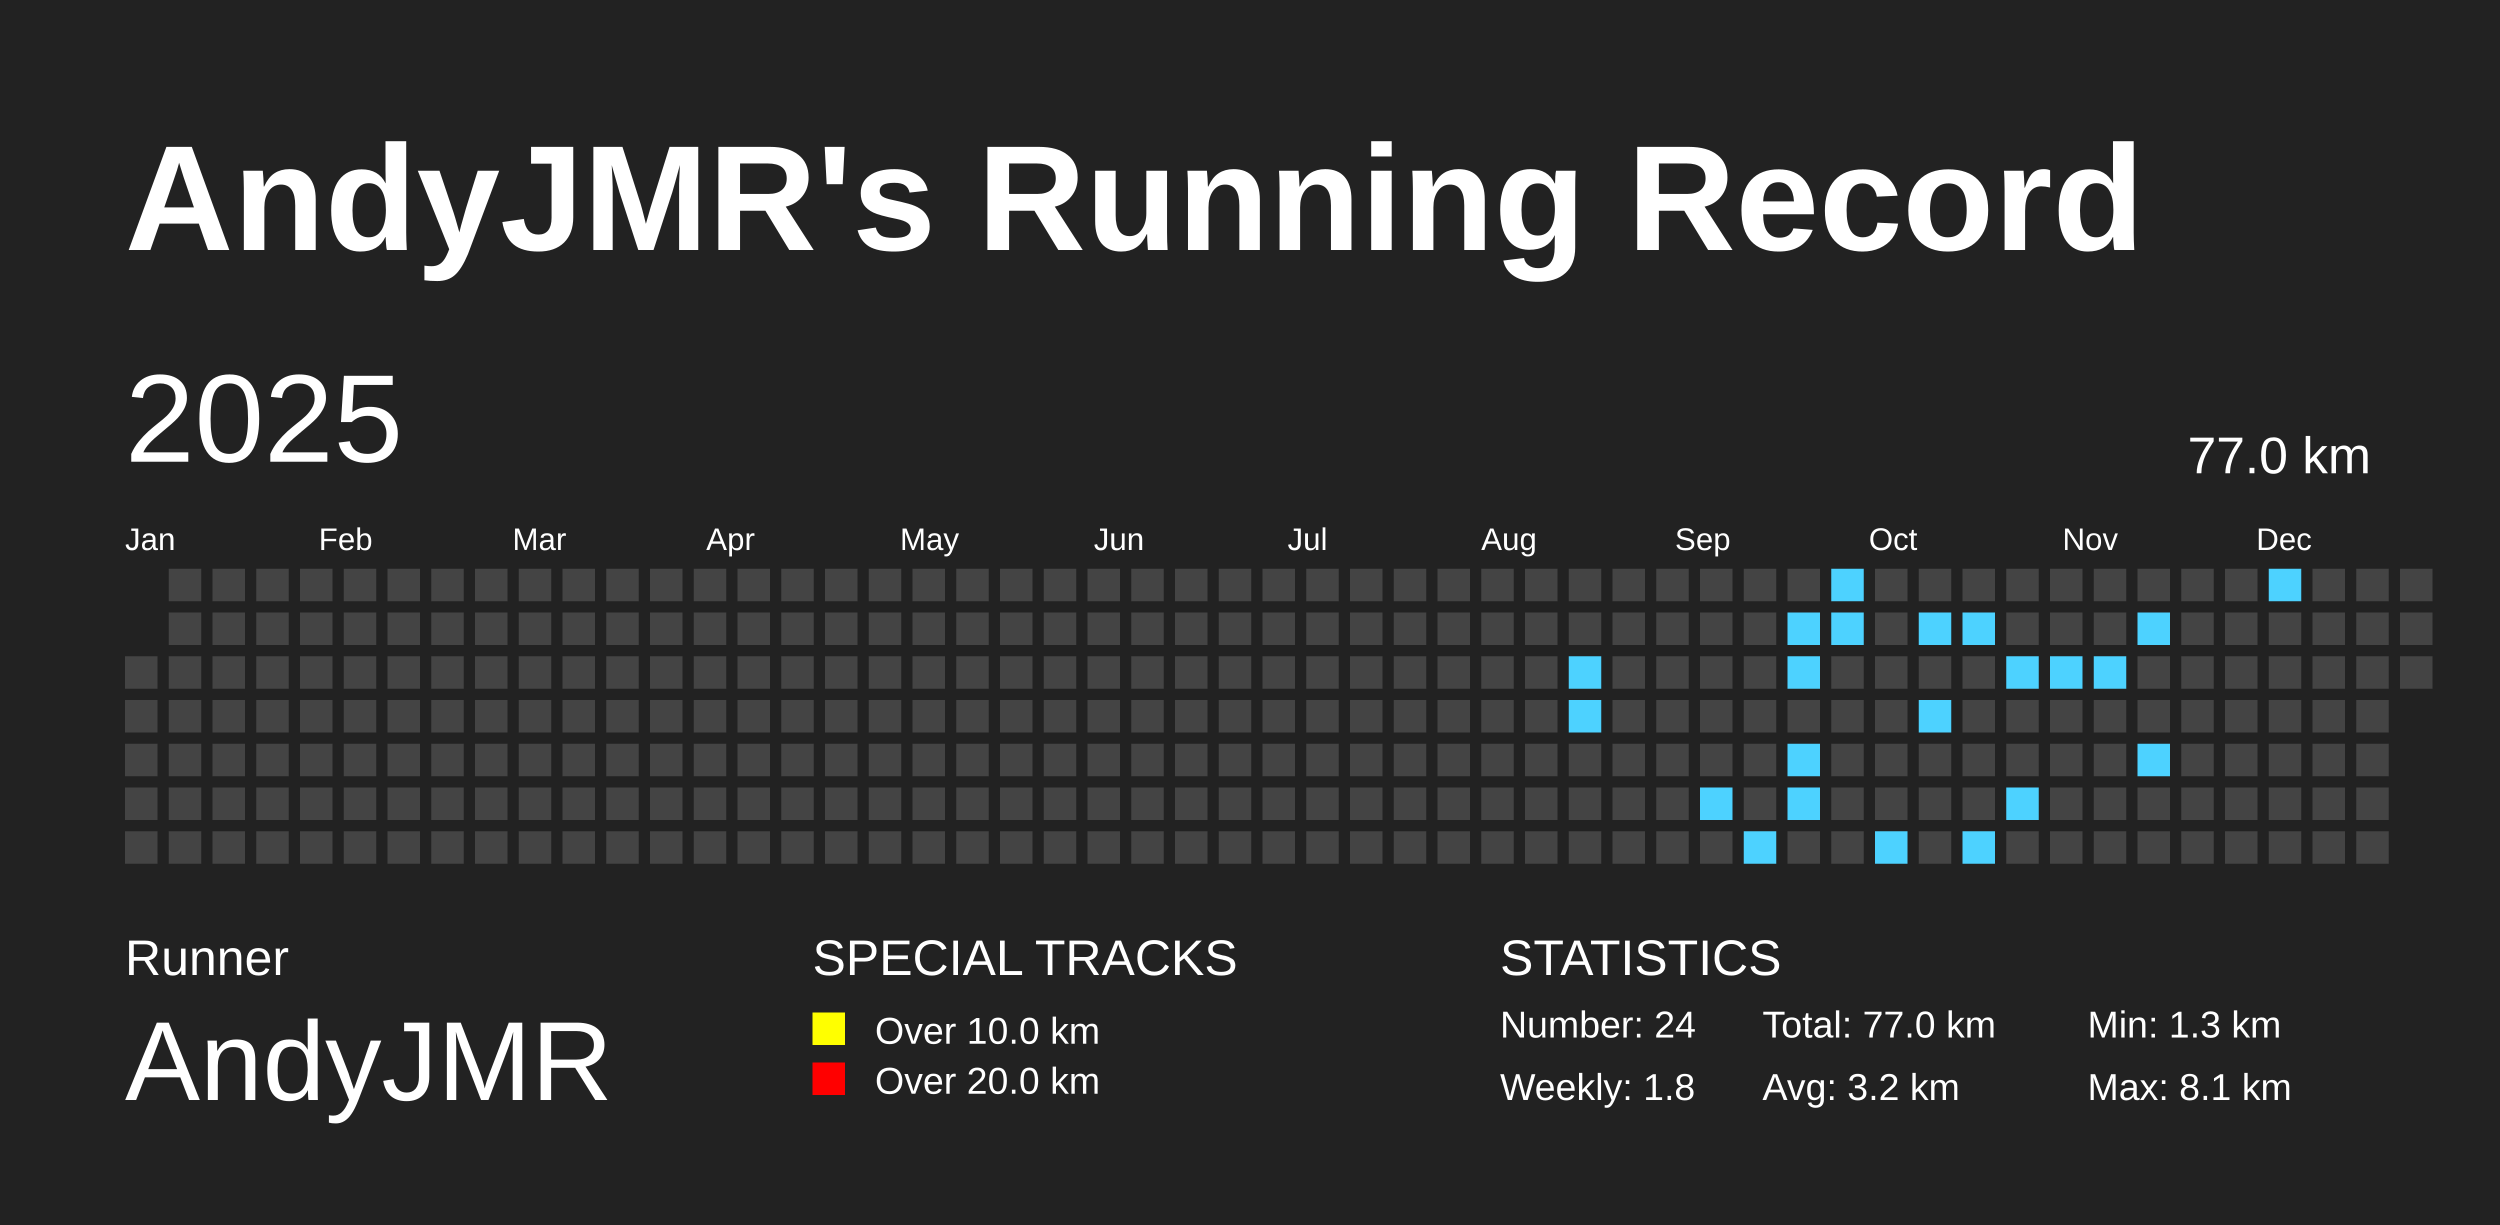
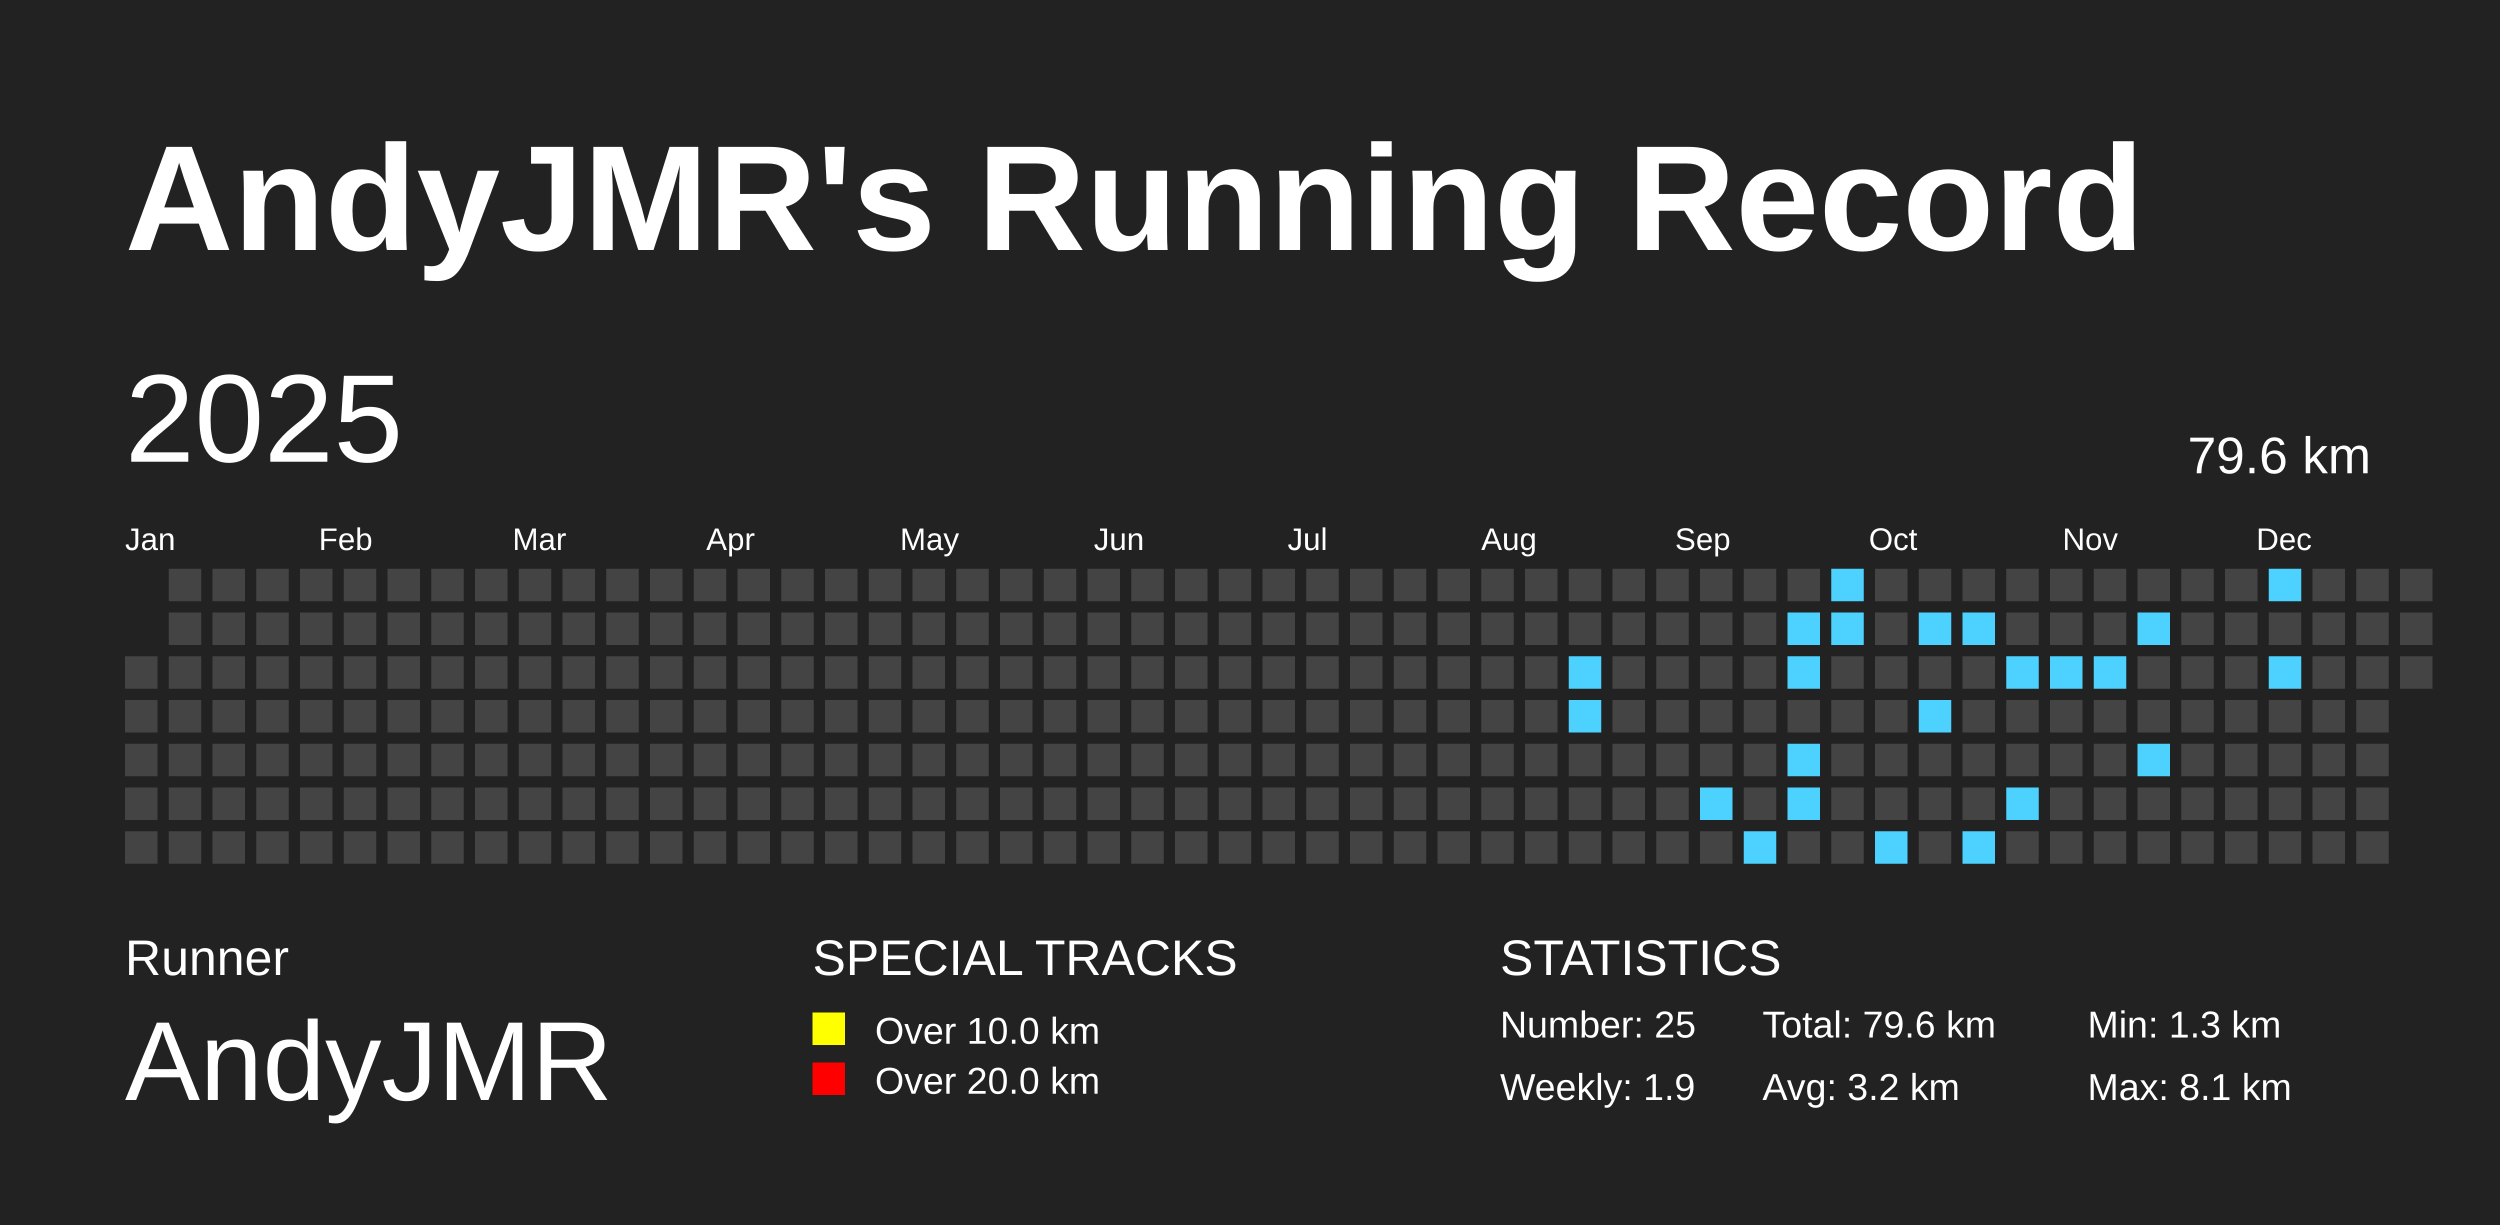
<svg xmlns="http://www.w3.org/2000/svg" baseProfile="full" height="98mm" version="1.1" viewBox="0,0,200,98" width="200mm">
  <defs />
  <rect fill="#222222" height="98" width="200" x="0" y="0" />
  <text fill="#FFFFFF" style="font-size:12px; font-family:Arial; font-weight:bold;" x="10" y="20">AndyJMR's Running Record</text>
  <text fill="#FFFFFF" style="font-size:4px; font-family:Arial" x="10" y="78">Runner</text>
  <text fill="#FFFFFF" style="font-size:9px; font-family:Arial" x="10" y="88">AndyJMR</text>
  <text fill="#FFFFFF" style="font-size:4px; font-family:Arial" x="65" y="78">SPECIAL TRACKS</text>
  <rect fill="yellow" height="2.6" width="2.6" x="65" y="81" />
  <text fill="#FFFFFF" style="font-size:3px; font-family:Arial" x="70" y="83.5">Over 10.0 km</text>
  <rect fill="red" height="2.6" width="2.6" x="65" y="85" />
  <text fill="#FFFFFF" style="font-size:3px; font-family:Arial" x="70" y="87.5">Over 20.0 km</text>
  <text fill="#FFFFFF" style="font-size:4px; font-family:Arial" x="120" y="78">STATISTICS</text>
-   <text fill="#FFFFFF" style="font-size:3px; font-family:Arial" x="120" y="83">Number: 24</text>
-   <text fill="#FFFFFF" style="font-size:3px; font-family:Arial" x="120" y="88">Weekly: 1.8</text>
-   <text fill="#FFFFFF" style="font-size:3px; font-family:Arial" x="141" y="83">Total: 77.0 km</text>
+   <text fill="#FFFFFF" style="font-size:3px; font-family:Arial" x="120" y="83">Number: 25</text>
+   <text fill="#FFFFFF" style="font-size:3px; font-family:Arial" x="120" y="88">Weekly: 1.9</text>
+   <text fill="#FFFFFF" style="font-size:3px; font-family:Arial" x="141" y="83">Total: 79.6 km</text>
  <text fill="#FFFFFF" style="font-size:3px; font-family:Arial" x="141" y="88">Avg: 3.2 km</text>
  <text fill="#FFFFFF" style="font-size:3px; font-family:Arial" x="167" y="83">Min: 1.3 km</text>
  <text fill="#FFFFFF" style="font-size:3px; font-family:Arial" x="167" y="88">Max: 8.1 km</text>
  <text dominant-baseline="hanging" fill="#FFFFFF" style="font-size:10.0px; font-family:Arial;" x="10" y="30">2025</text>
-   <text dominant-baseline="hanging" fill="#FFFFFF" style="font-size:4.125px; font-family:Arial;" x="175" y="35">77.0 km</text>
+   <text dominant-baseline="hanging" fill="#FFFFFF" style="font-size:4.125px; font-family:Arial;" x="175" y="35">79.6 km</text>
  <text fill="#FFFFFF" style="font-size:2.5px; font-family:Arial" x="10.0" y="44">Jan</text>
  <text fill="#FFFFFF" style="font-size:2.5px; font-family:Arial" x="25.5" y="44">Feb</text>
  <text fill="#FFFFFF" style="font-size:2.5px; font-family:Arial" x="41.0" y="44">Mar</text>
  <text fill="#FFFFFF" style="font-size:2.5px; font-family:Arial" x="56.5" y="44">Apr</text>
  <text fill="#FFFFFF" style="font-size:2.5px; font-family:Arial" x="72.0" y="44">May</text>
  <text fill="#FFFFFF" style="font-size:2.5px; font-family:Arial" x="87.5" y="44">Jun</text>
  <text fill="#FFFFFF" style="font-size:2.5px; font-family:Arial" x="103.0" y="44">Jul</text>
  <text fill="#FFFFFF" style="font-size:2.5px; font-family:Arial" x="118.5" y="44">Aug</text>
  <text fill="#FFFFFF" style="font-size:2.5px; font-family:Arial" x="134.0" y="44">Sep</text>
  <text fill="#FFFFFF" style="font-size:2.5px; font-family:Arial" x="149.5" y="44">Oct</text>
  <text fill="#FFFFFF" style="font-size:2.5px; font-family:Arial" x="165.0" y="44">Nov</text>
  <text fill="#FFFFFF" style="font-size:2.5px; font-family:Arial" x="180.5" y="44">Dec</text>
  <rect fill="#444444" height="2.6" width="2.6" x="10.0" y="52.5" />
  <rect fill="#444444" height="2.6" width="2.6" x="10.0" y="56.0" />
  <rect fill="#444444" height="2.6" width="2.6" x="10.0" y="59.5" />
  <rect fill="#444444" height="2.6" width="2.6" x="10.0" y="63.0" />
  <rect fill="#444444" height="2.6" width="2.6" x="10.0" y="66.5" />
  <rect fill="#444444" height="2.6" width="2.6" x="13.5" y="45.5" />
  <rect fill="#444444" height="2.6" width="2.6" x="13.5" y="49.0" />
  <rect fill="#444444" height="2.6" width="2.6" x="13.5" y="52.5" />
  <rect fill="#444444" height="2.6" width="2.6" x="13.5" y="56.0" />
  <rect fill="#444444" height="2.6" width="2.6" x="13.5" y="59.5" />
  <rect fill="#444444" height="2.6" width="2.6" x="13.5" y="63.0" />
  <rect fill="#444444" height="2.6" width="2.6" x="13.5" y="66.5" />
  <rect fill="#444444" height="2.6" width="2.6" x="17.0" y="45.5" />
  <rect fill="#444444" height="2.6" width="2.6" x="17.0" y="49.0" />
  <rect fill="#444444" height="2.6" width="2.6" x="17.0" y="52.5" />
  <rect fill="#444444" height="2.6" width="2.6" x="17.0" y="56.0" />
  <rect fill="#444444" height="2.6" width="2.6" x="17.0" y="59.5" />
  <rect fill="#444444" height="2.6" width="2.6" x="17.0" y="63.0" />
  <rect fill="#444444" height="2.6" width="2.6" x="17.0" y="66.5" />
  <rect fill="#444444" height="2.6" width="2.6" x="20.5" y="45.5" />
  <rect fill="#444444" height="2.6" width="2.6" x="20.5" y="49.0" />
  <rect fill="#444444" height="2.6" width="2.6" x="20.5" y="52.5" />
  <rect fill="#444444" height="2.6" width="2.6" x="20.5" y="56.0" />
  <rect fill="#444444" height="2.6" width="2.6" x="20.5" y="59.5" />
  <rect fill="#444444" height="2.6" width="2.6" x="20.5" y="63.0" />
  <rect fill="#444444" height="2.6" width="2.6" x="20.5" y="66.5" />
  <rect fill="#444444" height="2.6" width="2.6" x="24.0" y="45.5" />
  <rect fill="#444444" height="2.6" width="2.6" x="24.0" y="49.0" />
  <rect fill="#444444" height="2.6" width="2.6" x="24.0" y="52.5" />
  <rect fill="#444444" height="2.6" width="2.6" x="24.0" y="56.0" />
  <rect fill="#444444" height="2.6" width="2.6" x="24.0" y="59.5" />
  <rect fill="#444444" height="2.6" width="2.6" x="24.0" y="63.0" />
  <rect fill="#444444" height="2.6" width="2.6" x="24.0" y="66.5" />
  <rect fill="#444444" height="2.6" width="2.6" x="27.5" y="45.5" />
  <rect fill="#444444" height="2.6" width="2.6" x="27.5" y="49.0" />
  <rect fill="#444444" height="2.6" width="2.6" x="27.5" y="52.5" />
  <rect fill="#444444" height="2.6" width="2.6" x="27.5" y="56.0" />
  <rect fill="#444444" height="2.6" width="2.6" x="27.5" y="59.5" />
  <rect fill="#444444" height="2.6" width="2.6" x="27.5" y="63.0" />
  <rect fill="#444444" height="2.6" width="2.6" x="27.5" y="66.5" />
  <rect fill="#444444" height="2.6" width="2.6" x="31.0" y="45.5" />
  <rect fill="#444444" height="2.6" width="2.6" x="31.0" y="49.0" />
  <rect fill="#444444" height="2.6" width="2.6" x="31.0" y="52.5" />
  <rect fill="#444444" height="2.6" width="2.6" x="31.0" y="56.0" />
  <rect fill="#444444" height="2.6" width="2.6" x="31.0" y="59.5" />
  <rect fill="#444444" height="2.6" width="2.6" x="31.0" y="63.0" />
  <rect fill="#444444" height="2.6" width="2.6" x="31.0" y="66.5" />
  <rect fill="#444444" height="2.6" width="2.6" x="34.5" y="45.5" />
  <rect fill="#444444" height="2.6" width="2.6" x="34.5" y="49.0" />
  <rect fill="#444444" height="2.6" width="2.6" x="34.5" y="52.5" />
  <rect fill="#444444" height="2.6" width="2.6" x="34.5" y="56.0" />
  <rect fill="#444444" height="2.6" width="2.6" x="34.5" y="59.5" />
  <rect fill="#444444" height="2.6" width="2.6" x="34.5" y="63.0" />
  <rect fill="#444444" height="2.6" width="2.6" x="34.5" y="66.5" />
  <rect fill="#444444" height="2.6" width="2.6" x="38.0" y="45.5" />
  <rect fill="#444444" height="2.6" width="2.6" x="38.0" y="49.0" />
  <rect fill="#444444" height="2.6" width="2.6" x="38.0" y="52.5" />
  <rect fill="#444444" height="2.6" width="2.6" x="38.0" y="56.0" />
  <rect fill="#444444" height="2.6" width="2.6" x="38.0" y="59.5" />
  <rect fill="#444444" height="2.6" width="2.6" x="38.0" y="63.0" />
  <rect fill="#444444" height="2.6" width="2.6" x="38.0" y="66.5" />
  <rect fill="#444444" height="2.6" width="2.6" x="41.5" y="45.5" />
  <rect fill="#444444" height="2.6" width="2.6" x="41.5" y="49.0" />
  <rect fill="#444444" height="2.6" width="2.6" x="41.5" y="52.5" />
  <rect fill="#444444" height="2.6" width="2.6" x="41.5" y="56.0" />
  <rect fill="#444444" height="2.6" width="2.6" x="41.5" y="59.5" />
  <rect fill="#444444" height="2.6" width="2.6" x="41.5" y="63.0" />
  <rect fill="#444444" height="2.6" width="2.6" x="41.5" y="66.5" />
  <rect fill="#444444" height="2.6" width="2.6" x="45.0" y="45.5" />
  <rect fill="#444444" height="2.6" width="2.6" x="45.0" y="49.0" />
  <rect fill="#444444" height="2.6" width="2.6" x="45.0" y="52.5" />
  <rect fill="#444444" height="2.6" width="2.6" x="45.0" y="56.0" />
  <rect fill="#444444" height="2.6" width="2.6" x="45.0" y="59.5" />
  <rect fill="#444444" height="2.6" width="2.6" x="45.0" y="63.0" />
  <rect fill="#444444" height="2.6" width="2.6" x="45.0" y="66.5" />
  <rect fill="#444444" height="2.6" width="2.6" x="48.5" y="45.5" />
  <rect fill="#444444" height="2.6" width="2.6" x="48.5" y="49.0" />
  <rect fill="#444444" height="2.6" width="2.6" x="48.5" y="52.5" />
  <rect fill="#444444" height="2.6" width="2.6" x="48.5" y="56.0" />
  <rect fill="#444444" height="2.6" width="2.6" x="48.5" y="59.5" />
  <rect fill="#444444" height="2.6" width="2.6" x="48.5" y="63.0" />
  <rect fill="#444444" height="2.6" width="2.6" x="48.5" y="66.5" />
  <rect fill="#444444" height="2.6" width="2.6" x="52.0" y="45.5" />
  <rect fill="#444444" height="2.6" width="2.6" x="52.0" y="49.0" />
  <rect fill="#444444" height="2.6" width="2.6" x="52.0" y="52.5" />
  <rect fill="#444444" height="2.6" width="2.6" x="52.0" y="56.0" />
  <rect fill="#444444" height="2.6" width="2.6" x="52.0" y="59.5" />
  <rect fill="#444444" height="2.6" width="2.6" x="52.0" y="63.0" />
  <rect fill="#444444" height="2.6" width="2.6" x="52.0" y="66.5" />
  <rect fill="#444444" height="2.6" width="2.6" x="55.5" y="45.5" />
  <rect fill="#444444" height="2.6" width="2.6" x="55.5" y="49.0" />
  <rect fill="#444444" height="2.6" width="2.6" x="55.5" y="52.5" />
  <rect fill="#444444" height="2.6" width="2.6" x="55.5" y="56.0" />
  <rect fill="#444444" height="2.6" width="2.6" x="55.5" y="59.5" />
  <rect fill="#444444" height="2.6" width="2.6" x="55.5" y="63.0" />
  <rect fill="#444444" height="2.6" width="2.6" x="55.5" y="66.5" />
  <rect fill="#444444" height="2.6" width="2.6" x="59.0" y="45.5" />
  <rect fill="#444444" height="2.6" width="2.6" x="59.0" y="49.0" />
  <rect fill="#444444" height="2.6" width="2.6" x="59.0" y="52.5" />
  <rect fill="#444444" height="2.6" width="2.6" x="59.0" y="56.0" />
  <rect fill="#444444" height="2.6" width="2.6" x="59.0" y="59.5" />
  <rect fill="#444444" height="2.6" width="2.6" x="59.0" y="63.0" />
  <rect fill="#444444" height="2.6" width="2.6" x="59.0" y="66.5" />
  <rect fill="#444444" height="2.6" width="2.6" x="62.5" y="45.5" />
  <rect fill="#444444" height="2.6" width="2.6" x="62.5" y="49.0" />
  <rect fill="#444444" height="2.6" width="2.6" x="62.5" y="52.5" />
  <rect fill="#444444" height="2.6" width="2.6" x="62.5" y="56.0" />
  <rect fill="#444444" height="2.6" width="2.6" x="62.5" y="59.5" />
  <rect fill="#444444" height="2.6" width="2.6" x="62.5" y="63.0" />
  <rect fill="#444444" height="2.6" width="2.6" x="62.5" y="66.5" />
  <rect fill="#444444" height="2.6" width="2.6" x="66.0" y="45.5" />
  <rect fill="#444444" height="2.6" width="2.6" x="66.0" y="49.0" />
  <rect fill="#444444" height="2.6" width="2.6" x="66.0" y="52.5" />
  <rect fill="#444444" height="2.6" width="2.6" x="66.0" y="56.0" />
  <rect fill="#444444" height="2.6" width="2.6" x="66.0" y="59.5" />
  <rect fill="#444444" height="2.6" width="2.6" x="66.0" y="63.0" />
  <rect fill="#444444" height="2.6" width="2.6" x="66.0" y="66.5" />
  <rect fill="#444444" height="2.6" width="2.6" x="69.5" y="45.5" />
  <rect fill="#444444" height="2.6" width="2.6" x="69.5" y="49.0" />
  <rect fill="#444444" height="2.6" width="2.6" x="69.5" y="52.5" />
  <rect fill="#444444" height="2.6" width="2.6" x="69.5" y="56.0" />
  <rect fill="#444444" height="2.6" width="2.6" x="69.5" y="59.5" />
  <rect fill="#444444" height="2.6" width="2.6" x="69.5" y="63.0" />
  <rect fill="#444444" height="2.6" width="2.6" x="69.5" y="66.5" />
  <rect fill="#444444" height="2.6" width="2.6" x="73.0" y="45.5" />
  <rect fill="#444444" height="2.6" width="2.6" x="73.0" y="49.0" />
  <rect fill="#444444" height="2.6" width="2.6" x="73.0" y="52.5" />
  <rect fill="#444444" height="2.6" width="2.6" x="73.0" y="56.0" />
  <rect fill="#444444" height="2.6" width="2.6" x="73.0" y="59.5" />
  <rect fill="#444444" height="2.6" width="2.6" x="73.0" y="63.0" />
  <rect fill="#444444" height="2.6" width="2.6" x="73.0" y="66.5" />
  <rect fill="#444444" height="2.6" width="2.6" x="76.5" y="45.5" />
  <rect fill="#444444" height="2.6" width="2.6" x="76.5" y="49.0" />
  <rect fill="#444444" height="2.6" width="2.6" x="76.5" y="52.5" />
  <rect fill="#444444" height="2.6" width="2.6" x="76.5" y="56.0" />
  <rect fill="#444444" height="2.6" width="2.6" x="76.5" y="59.5" />
  <rect fill="#444444" height="2.6" width="2.6" x="76.5" y="63.0" />
  <rect fill="#444444" height="2.6" width="2.6" x="76.5" y="66.5" />
  <rect fill="#444444" height="2.6" width="2.6" x="80.0" y="45.5" />
  <rect fill="#444444" height="2.6" width="2.6" x="80.0" y="49.0" />
  <rect fill="#444444" height="2.6" width="2.6" x="80.0" y="52.5" />
  <rect fill="#444444" height="2.6" width="2.6" x="80.0" y="56.0" />
  <rect fill="#444444" height="2.6" width="2.6" x="80.0" y="59.5" />
  <rect fill="#444444" height="2.6" width="2.6" x="80.0" y="63.0" />
  <rect fill="#444444" height="2.6" width="2.6" x="80.0" y="66.5" />
  <rect fill="#444444" height="2.6" width="2.6" x="83.5" y="45.5" />
  <rect fill="#444444" height="2.6" width="2.6" x="83.5" y="49.0" />
  <rect fill="#444444" height="2.6" width="2.6" x="83.5" y="52.5" />
  <rect fill="#444444" height="2.6" width="2.6" x="83.5" y="56.0" />
  <rect fill="#444444" height="2.6" width="2.6" x="83.5" y="59.5" />
  <rect fill="#444444" height="2.6" width="2.6" x="83.5" y="63.0" />
  <rect fill="#444444" height="2.6" width="2.6" x="83.5" y="66.5" />
  <rect fill="#444444" height="2.6" width="2.6" x="87.0" y="45.5" />
  <rect fill="#444444" height="2.6" width="2.6" x="87.0" y="49.0" />
  <rect fill="#444444" height="2.6" width="2.6" x="87.0" y="52.5" />
  <rect fill="#444444" height="2.6" width="2.6" x="87.0" y="56.0" />
  <rect fill="#444444" height="2.6" width="2.6" x="87.0" y="59.5" />
  <rect fill="#444444" height="2.6" width="2.6" x="87.0" y="63.0" />
  <rect fill="#444444" height="2.6" width="2.6" x="87.0" y="66.5" />
  <rect fill="#444444" height="2.6" width="2.6" x="90.5" y="45.5" />
  <rect fill="#444444" height="2.6" width="2.6" x="90.5" y="49.0" />
  <rect fill="#444444" height="2.6" width="2.6" x="90.5" y="52.5" />
  <rect fill="#444444" height="2.6" width="2.6" x="90.5" y="56.0" />
  <rect fill="#444444" height="2.6" width="2.6" x="90.5" y="59.5" />
  <rect fill="#444444" height="2.6" width="2.6" x="90.5" y="63.0" />
  <rect fill="#444444" height="2.6" width="2.6" x="90.5" y="66.5" />
  <rect fill="#444444" height="2.6" width="2.6" x="94.0" y="45.5" />
  <rect fill="#444444" height="2.6" width="2.6" x="94.0" y="49.0" />
  <rect fill="#444444" height="2.6" width="2.6" x="94.0" y="52.5" />
  <rect fill="#444444" height="2.6" width="2.6" x="94.0" y="56.0" />
  <rect fill="#444444" height="2.6" width="2.6" x="94.0" y="59.5" />
  <rect fill="#444444" height="2.6" width="2.6" x="94.0" y="63.0" />
  <rect fill="#444444" height="2.6" width="2.6" x="94.0" y="66.5" />
  <rect fill="#444444" height="2.6" width="2.6" x="97.5" y="45.5" />
  <rect fill="#444444" height="2.6" width="2.6" x="97.5" y="49.0" />
  <rect fill="#444444" height="2.6" width="2.6" x="97.5" y="52.5" />
  <rect fill="#444444" height="2.6" width="2.6" x="97.5" y="56.0" />
  <rect fill="#444444" height="2.6" width="2.6" x="97.5" y="59.5" />
  <rect fill="#444444" height="2.6" width="2.6" x="97.5" y="63.0" />
  <rect fill="#444444" height="2.6" width="2.6" x="97.5" y="66.5" />
  <rect fill="#444444" height="2.6" width="2.6" x="101.0" y="45.5" />
  <rect fill="#444444" height="2.6" width="2.6" x="101.0" y="49.0" />
  <rect fill="#444444" height="2.6" width="2.6" x="101.0" y="52.5" />
  <rect fill="#444444" height="2.6" width="2.6" x="101.0" y="56.0" />
  <rect fill="#444444" height="2.6" width="2.6" x="101.0" y="59.5" />
  <rect fill="#444444" height="2.6" width="2.6" x="101.0" y="63.0" />
  <rect fill="#444444" height="2.6" width="2.6" x="101.0" y="66.5" />
  <rect fill="#444444" height="2.6" width="2.6" x="104.5" y="45.5" />
  <rect fill="#444444" height="2.6" width="2.6" x="104.5" y="49.0" />
  <rect fill="#444444" height="2.6" width="2.6" x="104.5" y="52.5" />
  <rect fill="#444444" height="2.6" width="2.6" x="104.5" y="56.0" />
  <rect fill="#444444" height="2.6" width="2.6" x="104.5" y="59.5" />
  <rect fill="#444444" height="2.6" width="2.6" x="104.5" y="63.0" />
  <rect fill="#444444" height="2.6" width="2.6" x="104.5" y="66.5" />
  <rect fill="#444444" height="2.6" width="2.6" x="108.0" y="45.5" />
  <rect fill="#444444" height="2.6" width="2.6" x="108.0" y="49.0" />
  <rect fill="#444444" height="2.6" width="2.6" x="108.0" y="52.5" />
  <rect fill="#444444" height="2.6" width="2.6" x="108.0" y="56.0" />
  <rect fill="#444444" height="2.6" width="2.6" x="108.0" y="59.5" />
  <rect fill="#444444" height="2.6" width="2.6" x="108.0" y="63.0" />
  <rect fill="#444444" height="2.6" width="2.6" x="108.0" y="66.5" />
  <rect fill="#444444" height="2.6" width="2.6" x="111.5" y="45.5" />
  <rect fill="#444444" height="2.6" width="2.6" x="111.5" y="49.0" />
  <rect fill="#444444" height="2.6" width="2.6" x="111.5" y="52.5" />
  <rect fill="#444444" height="2.6" width="2.6" x="111.5" y="56.0" />
  <rect fill="#444444" height="2.6" width="2.6" x="111.5" y="59.5" />
  <rect fill="#444444" height="2.6" width="2.6" x="111.5" y="63.0" />
  <rect fill="#444444" height="2.6" width="2.6" x="111.5" y="66.5" />
  <rect fill="#444444" height="2.6" width="2.6" x="115.0" y="45.5" />
  <rect fill="#444444" height="2.6" width="2.6" x="115.0" y="49.0" />
  <rect fill="#444444" height="2.6" width="2.6" x="115.0" y="52.5" />
  <rect fill="#444444" height="2.6" width="2.6" x="115.0" y="56.0" />
  <rect fill="#444444" height="2.6" width="2.6" x="115.0" y="59.5" />
  <rect fill="#444444" height="2.6" width="2.6" x="115.0" y="63.0" />
  <rect fill="#444444" height="2.6" width="2.6" x="115.0" y="66.5" />
  <rect fill="#444444" height="2.6" width="2.6" x="118.5" y="45.5" />
  <rect fill="#444444" height="2.6" width="2.6" x="118.5" y="49.0" />
  <rect fill="#444444" height="2.6" width="2.6" x="118.5" y="52.5" />
  <rect fill="#444444" height="2.6" width="2.6" x="118.5" y="56.0" />
  <rect fill="#444444" height="2.6" width="2.6" x="118.5" y="59.5" />
  <rect fill="#444444" height="2.6" width="2.6" x="118.5" y="63.0" />
  <rect fill="#444444" height="2.6" width="2.6" x="118.5" y="66.5" />
  <rect fill="#444444" height="2.6" width="2.6" x="122.0" y="45.5" />
  <rect fill="#444444" height="2.6" width="2.6" x="122.0" y="49.0" />
  <rect fill="#444444" height="2.6" width="2.6" x="122.0" y="52.5" />
  <rect fill="#444444" height="2.6" width="2.6" x="122.0" y="56.0" />
  <rect fill="#444444" height="2.6" width="2.6" x="122.0" y="59.5" />
  <rect fill="#444444" height="2.6" width="2.6" x="122.0" y="63.0" />
  <rect fill="#444444" height="2.6" width="2.6" x="122.0" y="66.5" />
  <rect fill="#444444" height="2.6" width="2.6" x="125.5" y="45.5" />
  <rect fill="#444444" height="2.6" width="2.6" x="125.5" y="49.0" />
  <rect fill="#4DD2FF" height="2.6" width="2.6" x="125.5" y="52.5" />
  <rect fill="#4DD2FF" height="2.6" width="2.6" x="125.5" y="56.0" />
  <rect fill="#444444" height="2.6" width="2.6" x="125.5" y="59.5" />
  <rect fill="#444444" height="2.6" width="2.6" x="125.5" y="63.0" />
  <rect fill="#444444" height="2.6" width="2.6" x="125.5" y="66.5" />
  <rect fill="#444444" height="2.6" width="2.6" x="129.0" y="45.5" />
  <rect fill="#444444" height="2.6" width="2.6" x="129.0" y="49.0" />
  <rect fill="#444444" height="2.6" width="2.6" x="129.0" y="52.5" />
  <rect fill="#444444" height="2.6" width="2.6" x="129.0" y="56.0" />
  <rect fill="#444444" height="2.6" width="2.6" x="129.0" y="59.5" />
  <rect fill="#444444" height="2.6" width="2.6" x="129.0" y="63.0" />
  <rect fill="#444444" height="2.6" width="2.6" x="129.0" y="66.5" />
  <rect fill="#444444" height="2.6" width="2.6" x="132.5" y="45.5" />
  <rect fill="#444444" height="2.6" width="2.6" x="132.5" y="49.0" />
  <rect fill="#444444" height="2.6" width="2.6" x="132.5" y="52.5" />
  <rect fill="#444444" height="2.6" width="2.6" x="132.5" y="56.0" />
  <rect fill="#444444" height="2.6" width="2.6" x="132.5" y="59.5" />
  <rect fill="#444444" height="2.6" width="2.6" x="132.5" y="63.0" />
  <rect fill="#444444" height="2.6" width="2.6" x="132.5" y="66.5" />
  <rect fill="#444444" height="2.6" width="2.6" x="136.0" y="45.5" />
  <rect fill="#444444" height="2.6" width="2.6" x="136.0" y="49.0" />
  <rect fill="#444444" height="2.6" width="2.6" x="136.0" y="52.5" />
  <rect fill="#444444" height="2.6" width="2.6" x="136.0" y="56.0" />
  <rect fill="#444444" height="2.6" width="2.6" x="136.0" y="59.5" />
  <rect fill="#4DD2FF" height="2.6" width="2.6" x="136.0" y="63.0" />
  <rect fill="#444444" height="2.6" width="2.6" x="136.0" y="66.5" />
  <rect fill="#444444" height="2.6" width="2.6" x="139.5" y="45.5" />
  <rect fill="#444444" height="2.6" width="2.6" x="139.5" y="49.0" />
  <rect fill="#444444" height="2.6" width="2.6" x="139.5" y="52.5" />
  <rect fill="#444444" height="2.6" width="2.6" x="139.5" y="56.0" />
  <rect fill="#444444" height="2.6" width="2.6" x="139.5" y="59.5" />
  <rect fill="#444444" height="2.6" width="2.6" x="139.5" y="63.0" />
  <rect fill="#4DD2FF" height="2.6" width="2.6" x="139.5" y="66.5" />
  <rect fill="#444444" height="2.6" width="2.6" x="143.0" y="45.5" />
  <rect fill="#4DD2FF" height="2.6" width="2.6" x="143.0" y="49.0" />
  <rect fill="#4DD2FF" height="2.6" width="2.6" x="143.0" y="52.5" />
  <rect fill="#444444" height="2.6" width="2.6" x="143.0" y="56.0" />
  <rect fill="#4DD2FF" height="2.6" width="2.6" x="143.0" y="59.5" />
  <rect fill="#4DD2FF" height="2.6" width="2.6" x="143.0" y="63.0" />
  <rect fill="#444444" height="2.6" width="2.6" x="143.0" y="66.5" />
  <rect fill="#4DD2FF" height="2.6" width="2.6" x="146.5" y="45.5" />
  <rect fill="#4DD2FF" height="2.6" width="2.6" x="146.5" y="49.0" />
  <rect fill="#444444" height="2.6" width="2.6" x="146.5" y="52.5" />
  <rect fill="#444444" height="2.6" width="2.6" x="146.5" y="56.0" />
  <rect fill="#444444" height="2.6" width="2.6" x="146.5" y="59.5" />
  <rect fill="#444444" height="2.6" width="2.6" x="146.5" y="63.0" />
  <rect fill="#444444" height="2.6" width="2.6" x="146.5" y="66.5" />
  <rect fill="#444444" height="2.6" width="2.6" x="150.0" y="45.5" />
  <rect fill="#444444" height="2.6" width="2.6" x="150.0" y="49.0" />
  <rect fill="#444444" height="2.6" width="2.6" x="150.0" y="52.5" />
  <rect fill="#444444" height="2.6" width="2.6" x="150.0" y="56.0" />
  <rect fill="#444444" height="2.6" width="2.6" x="150.0" y="59.5" />
  <rect fill="#444444" height="2.6" width="2.6" x="150.0" y="63.0" />
  <rect fill="#4DD2FF" height="2.6" width="2.6" x="150.0" y="66.5" />
  <rect fill="#444444" height="2.6" width="2.6" x="153.5" y="45.5" />
  <rect fill="#4DD2FF" height="2.6" width="2.6" x="153.5" y="49.0" />
  <rect fill="#444444" height="2.6" width="2.6" x="153.5" y="52.5" />
  <rect fill="#4DD2FF" height="2.6" width="2.6" x="153.5" y="56.0" />
  <rect fill="#444444" height="2.6" width="2.6" x="153.5" y="59.5" />
  <rect fill="#444444" height="2.6" width="2.6" x="153.5" y="63.0" />
  <rect fill="#444444" height="2.6" width="2.6" x="153.5" y="66.5" />
  <rect fill="#444444" height="2.6" width="2.6" x="157.0" y="45.5" />
  <rect fill="#4DD2FF" height="2.6" width="2.6" x="157.0" y="49.0" />
  <rect fill="#444444" height="2.6" width="2.6" x="157.0" y="52.5" />
  <rect fill="#444444" height="2.6" width="2.6" x="157.0" y="56.0" />
  <rect fill="#444444" height="2.6" width="2.6" x="157.0" y="59.5" />
  <rect fill="#444444" height="2.6" width="2.6" x="157.0" y="63.0" />
  <rect fill="#4DD2FF" height="2.6" width="2.6" x="157.0" y="66.5" />
  <rect fill="#444444" height="2.6" width="2.6" x="160.5" y="45.5" />
  <rect fill="#444444" height="2.6" width="2.6" x="160.5" y="49.0" />
  <rect fill="#4DD2FF" height="2.6" width="2.6" x="160.5" y="52.5" />
  <rect fill="#444444" height="2.6" width="2.6" x="160.5" y="56.0" />
  <rect fill="#444444" height="2.6" width="2.6" x="160.5" y="59.5" />
  <rect fill="#4DD2FF" height="2.6" width="2.6" x="160.5" y="63.0" />
  <rect fill="#444444" height="2.6" width="2.6" x="160.5" y="66.5" />
  <rect fill="#444444" height="2.6" width="2.6" x="164.0" y="45.5" />
  <rect fill="#444444" height="2.6" width="2.6" x="164.0" y="49.0" />
  <rect fill="#4DD2FF" height="2.6" width="2.6" x="164.0" y="52.5" />
  <rect fill="#444444" height="2.6" width="2.6" x="164.0" y="56.0" />
  <rect fill="#444444" height="2.6" width="2.6" x="164.0" y="59.5" />
  <rect fill="#444444" height="2.6" width="2.6" x="164.0" y="63.0" />
  <rect fill="#444444" height="2.6" width="2.6" x="164.0" y="66.5" />
  <rect fill="#444444" height="2.6" width="2.6" x="167.5" y="45.5" />
  <rect fill="#444444" height="2.6" width="2.6" x="167.5" y="49.0" />
  <rect fill="#4DD2FF" height="2.6" width="2.6" x="167.5" y="52.5" />
  <rect fill="#444444" height="2.6" width="2.6" x="167.5" y="56.0" />
  <rect fill="#444444" height="2.6" width="2.6" x="167.5" y="59.5" />
  <rect fill="#444444" height="2.6" width="2.6" x="167.5" y="63.0" />
  <rect fill="#444444" height="2.6" width="2.6" x="167.5" y="66.5" />
  <rect fill="#444444" height="2.6" width="2.6" x="171.0" y="45.5" />
  <rect fill="#4DD2FF" height="2.6" width="2.6" x="171.0" y="49.0" />
  <rect fill="#444444" height="2.6" width="2.6" x="171.0" y="52.5" />
  <rect fill="#444444" height="2.6" width="2.6" x="171.0" y="56.0" />
  <rect fill="#4DD2FF" height="2.6" width="2.6" x="171.0" y="59.5" />
  <rect fill="#444444" height="2.6" width="2.6" x="171.0" y="63.0" />
  <rect fill="#444444" height="2.6" width="2.6" x="171.0" y="66.5" />
  <rect fill="#444444" height="2.6" width="2.6" x="174.5" y="45.5" />
  <rect fill="#444444" height="2.6" width="2.6" x="174.5" y="49.0" />
  <rect fill="#444444" height="2.6" width="2.6" x="174.5" y="52.5" />
  <rect fill="#444444" height="2.6" width="2.6" x="174.5" y="56.0" />
  <rect fill="#444444" height="2.6" width="2.6" x="174.5" y="59.5" />
  <rect fill="#444444" height="2.6" width="2.6" x="174.5" y="63.0" />
  <rect fill="#444444" height="2.6" width="2.6" x="174.5" y="66.5" />
  <rect fill="#444444" height="2.6" width="2.6" x="178.0" y="45.5" />
  <rect fill="#444444" height="2.6" width="2.6" x="178.0" y="49.0" />
  <rect fill="#444444" height="2.6" width="2.6" x="178.0" y="52.5" />
  <rect fill="#444444" height="2.6" width="2.6" x="178.0" y="56.0" />
  <rect fill="#444444" height="2.6" width="2.6" x="178.0" y="59.5" />
  <rect fill="#444444" height="2.6" width="2.6" x="178.0" y="63.0" />
  <rect fill="#444444" height="2.6" width="2.6" x="178.0" y="66.5" />
  <rect fill="#4DD2FF" height="2.6" width="2.6" x="181.5" y="45.5" />
  <rect fill="#444444" height="2.6" width="2.6" x="181.5" y="49.0" />
-   <rect fill="#444444" height="2.6" width="2.6" x="181.5" y="52.5" />
+   <rect fill="#4DD2FF" height="2.6" width="2.6" x="181.5" y="52.5" />
  <rect fill="#444444" height="2.6" width="2.6" x="181.5" y="56.0" />
  <rect fill="#444444" height="2.6" width="2.6" x="181.5" y="59.5" />
  <rect fill="#444444" height="2.6" width="2.6" x="181.5" y="63.0" />
  <rect fill="#444444" height="2.6" width="2.6" x="181.5" y="66.5" />
  <rect fill="#444444" height="2.6" width="2.6" x="185.0" y="45.5" />
  <rect fill="#444444" height="2.6" width="2.6" x="185.0" y="49.0" />
  <rect fill="#444444" height="2.6" width="2.6" x="185.0" y="52.5" />
  <rect fill="#444444" height="2.6" width="2.6" x="185.0" y="56.0" />
  <rect fill="#444444" height="2.6" width="2.6" x="185.0" y="59.5" />
  <rect fill="#444444" height="2.6" width="2.6" x="185.0" y="63.0" />
  <rect fill="#444444" height="2.6" width="2.6" x="185.0" y="66.5" />
  <rect fill="#444444" height="2.6" width="2.6" x="188.5" y="45.5" />
  <rect fill="#444444" height="2.6" width="2.6" x="188.5" y="49.0" />
  <rect fill="#444444" height="2.6" width="2.6" x="188.5" y="52.5" />
  <rect fill="#444444" height="2.6" width="2.6" x="188.5" y="56.0" />
  <rect fill="#444444" height="2.6" width="2.6" x="188.5" y="59.5" />
  <rect fill="#444444" height="2.6" width="2.6" x="188.5" y="63.0" />
  <rect fill="#444444" height="2.6" width="2.6" x="188.5" y="66.5" />
  <rect fill="#444444" height="2.6" width="2.6" x="192.0" y="45.5" />
  <rect fill="#444444" height="2.6" width="2.6" x="192.0" y="49.0" />
  <rect fill="#444444" height="2.6" width="2.6" x="192.0" y="52.5" />
</svg>
